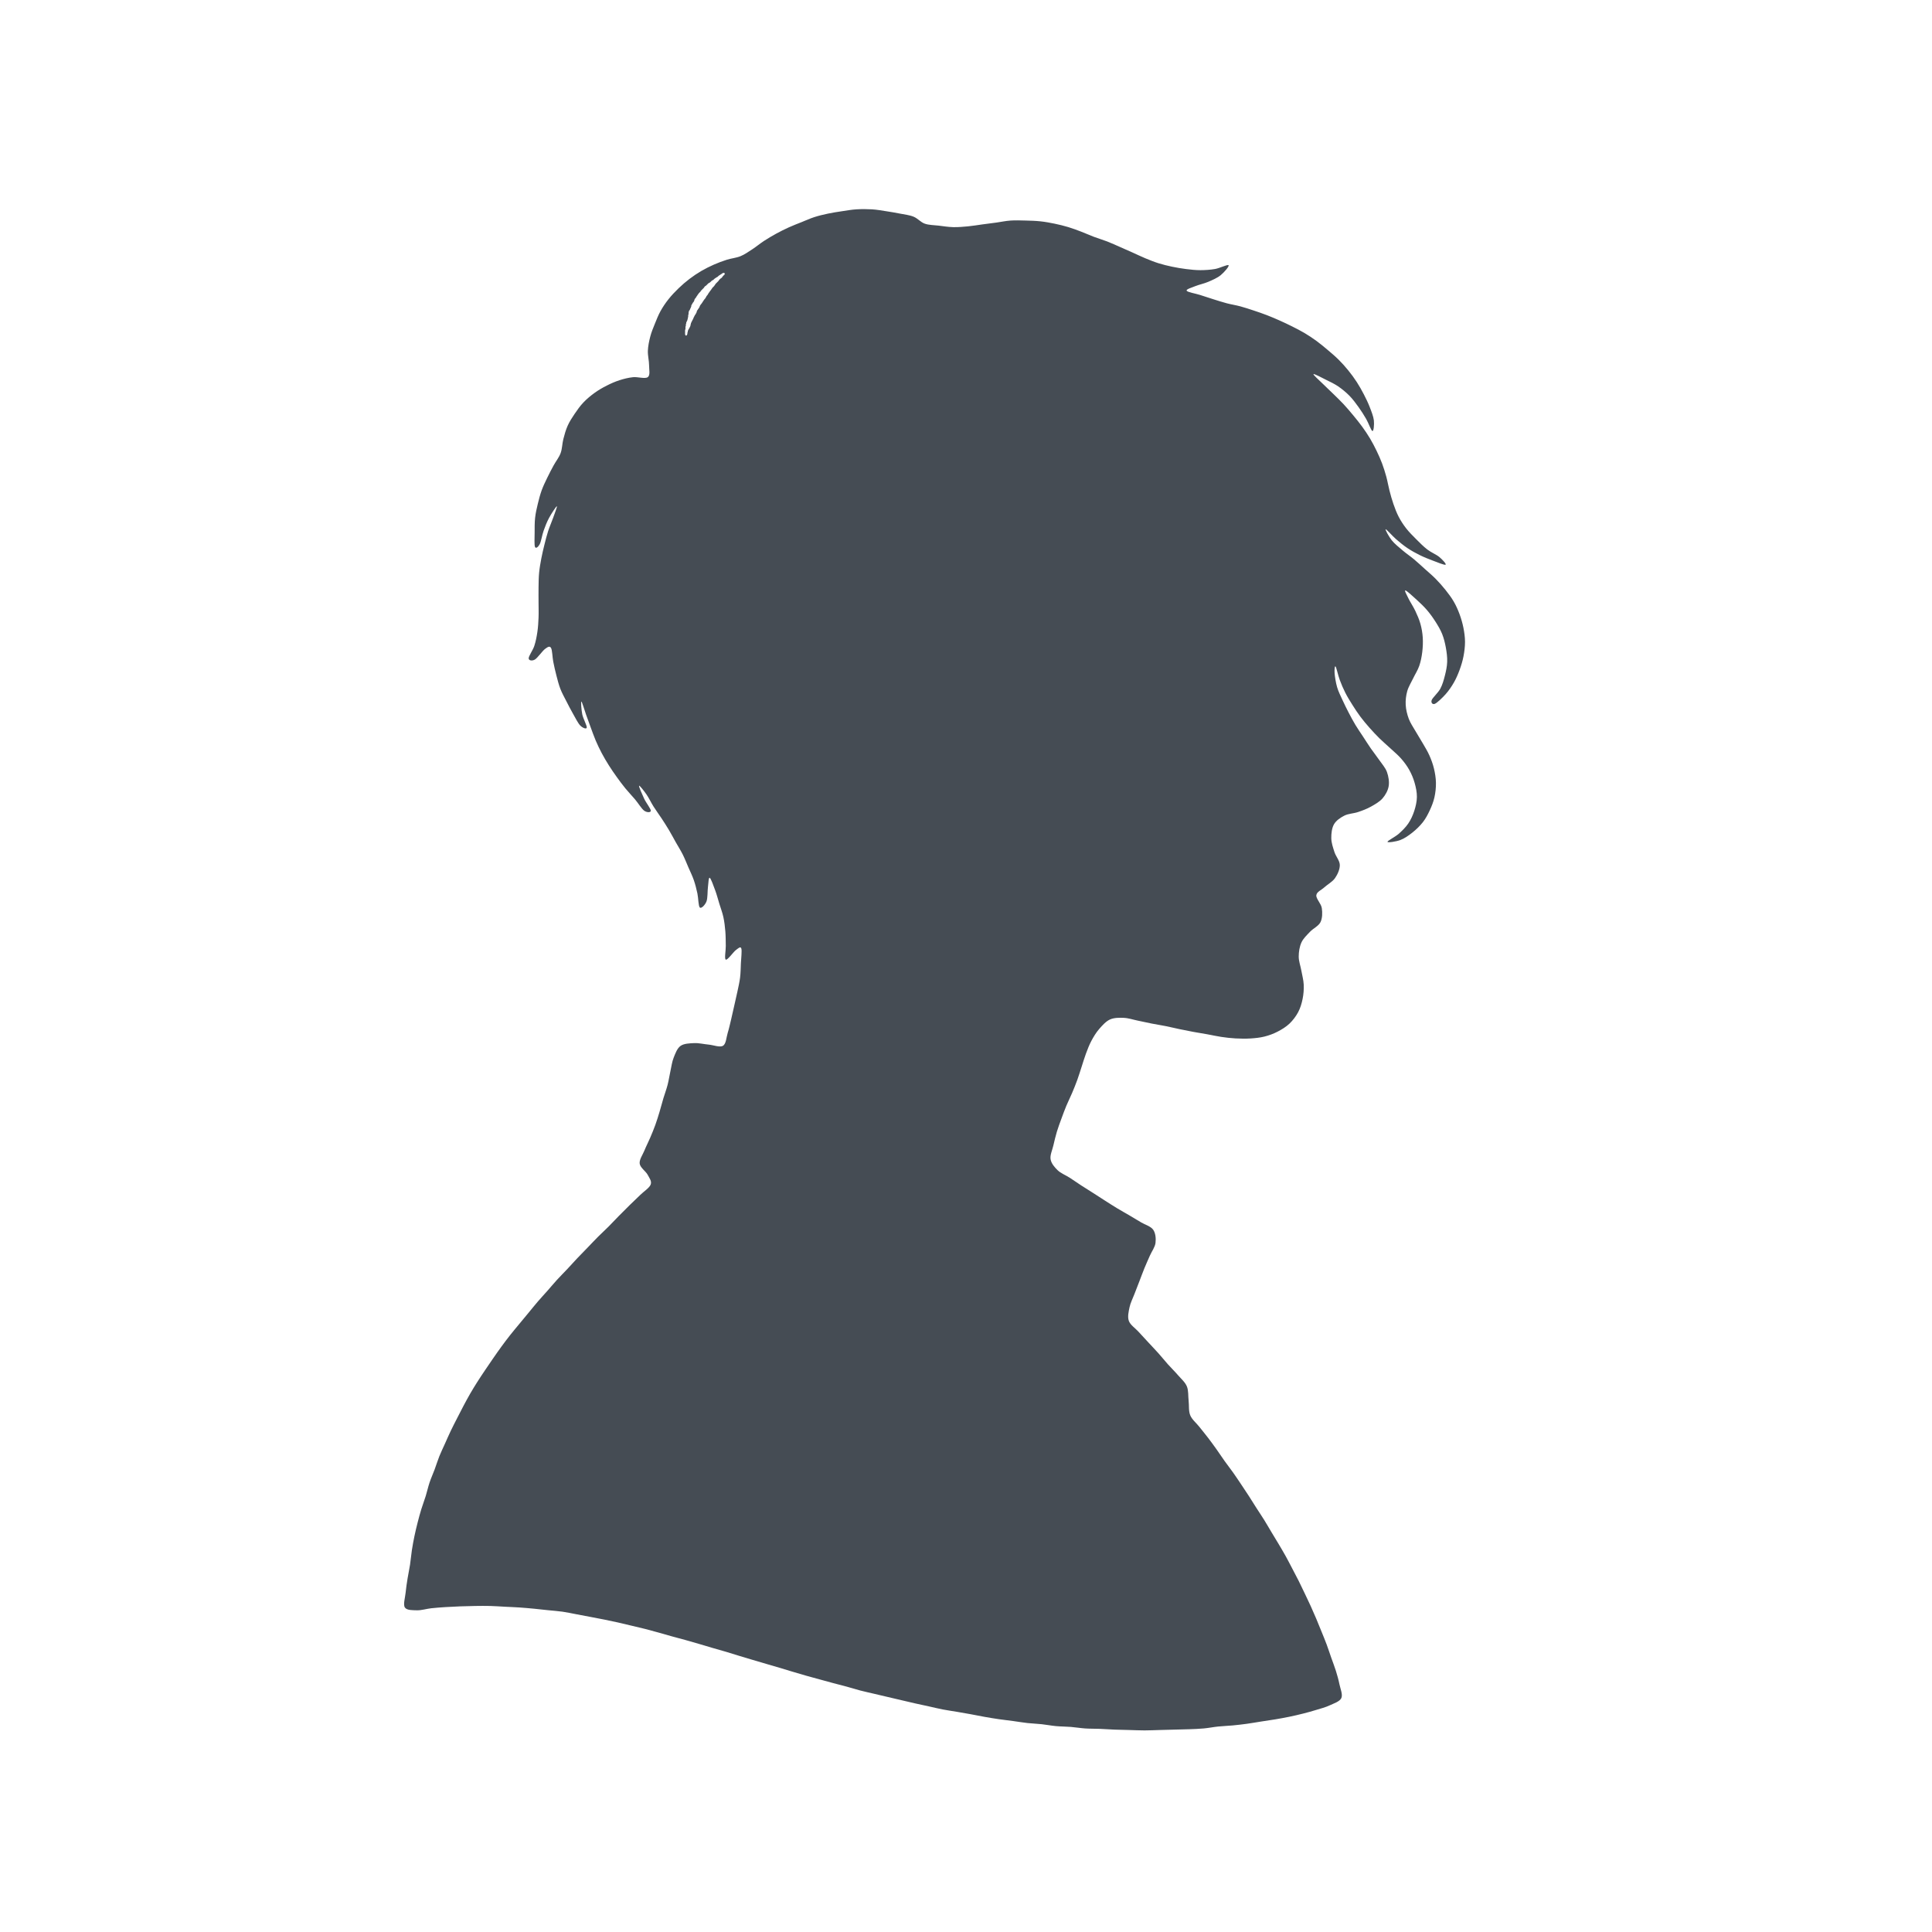
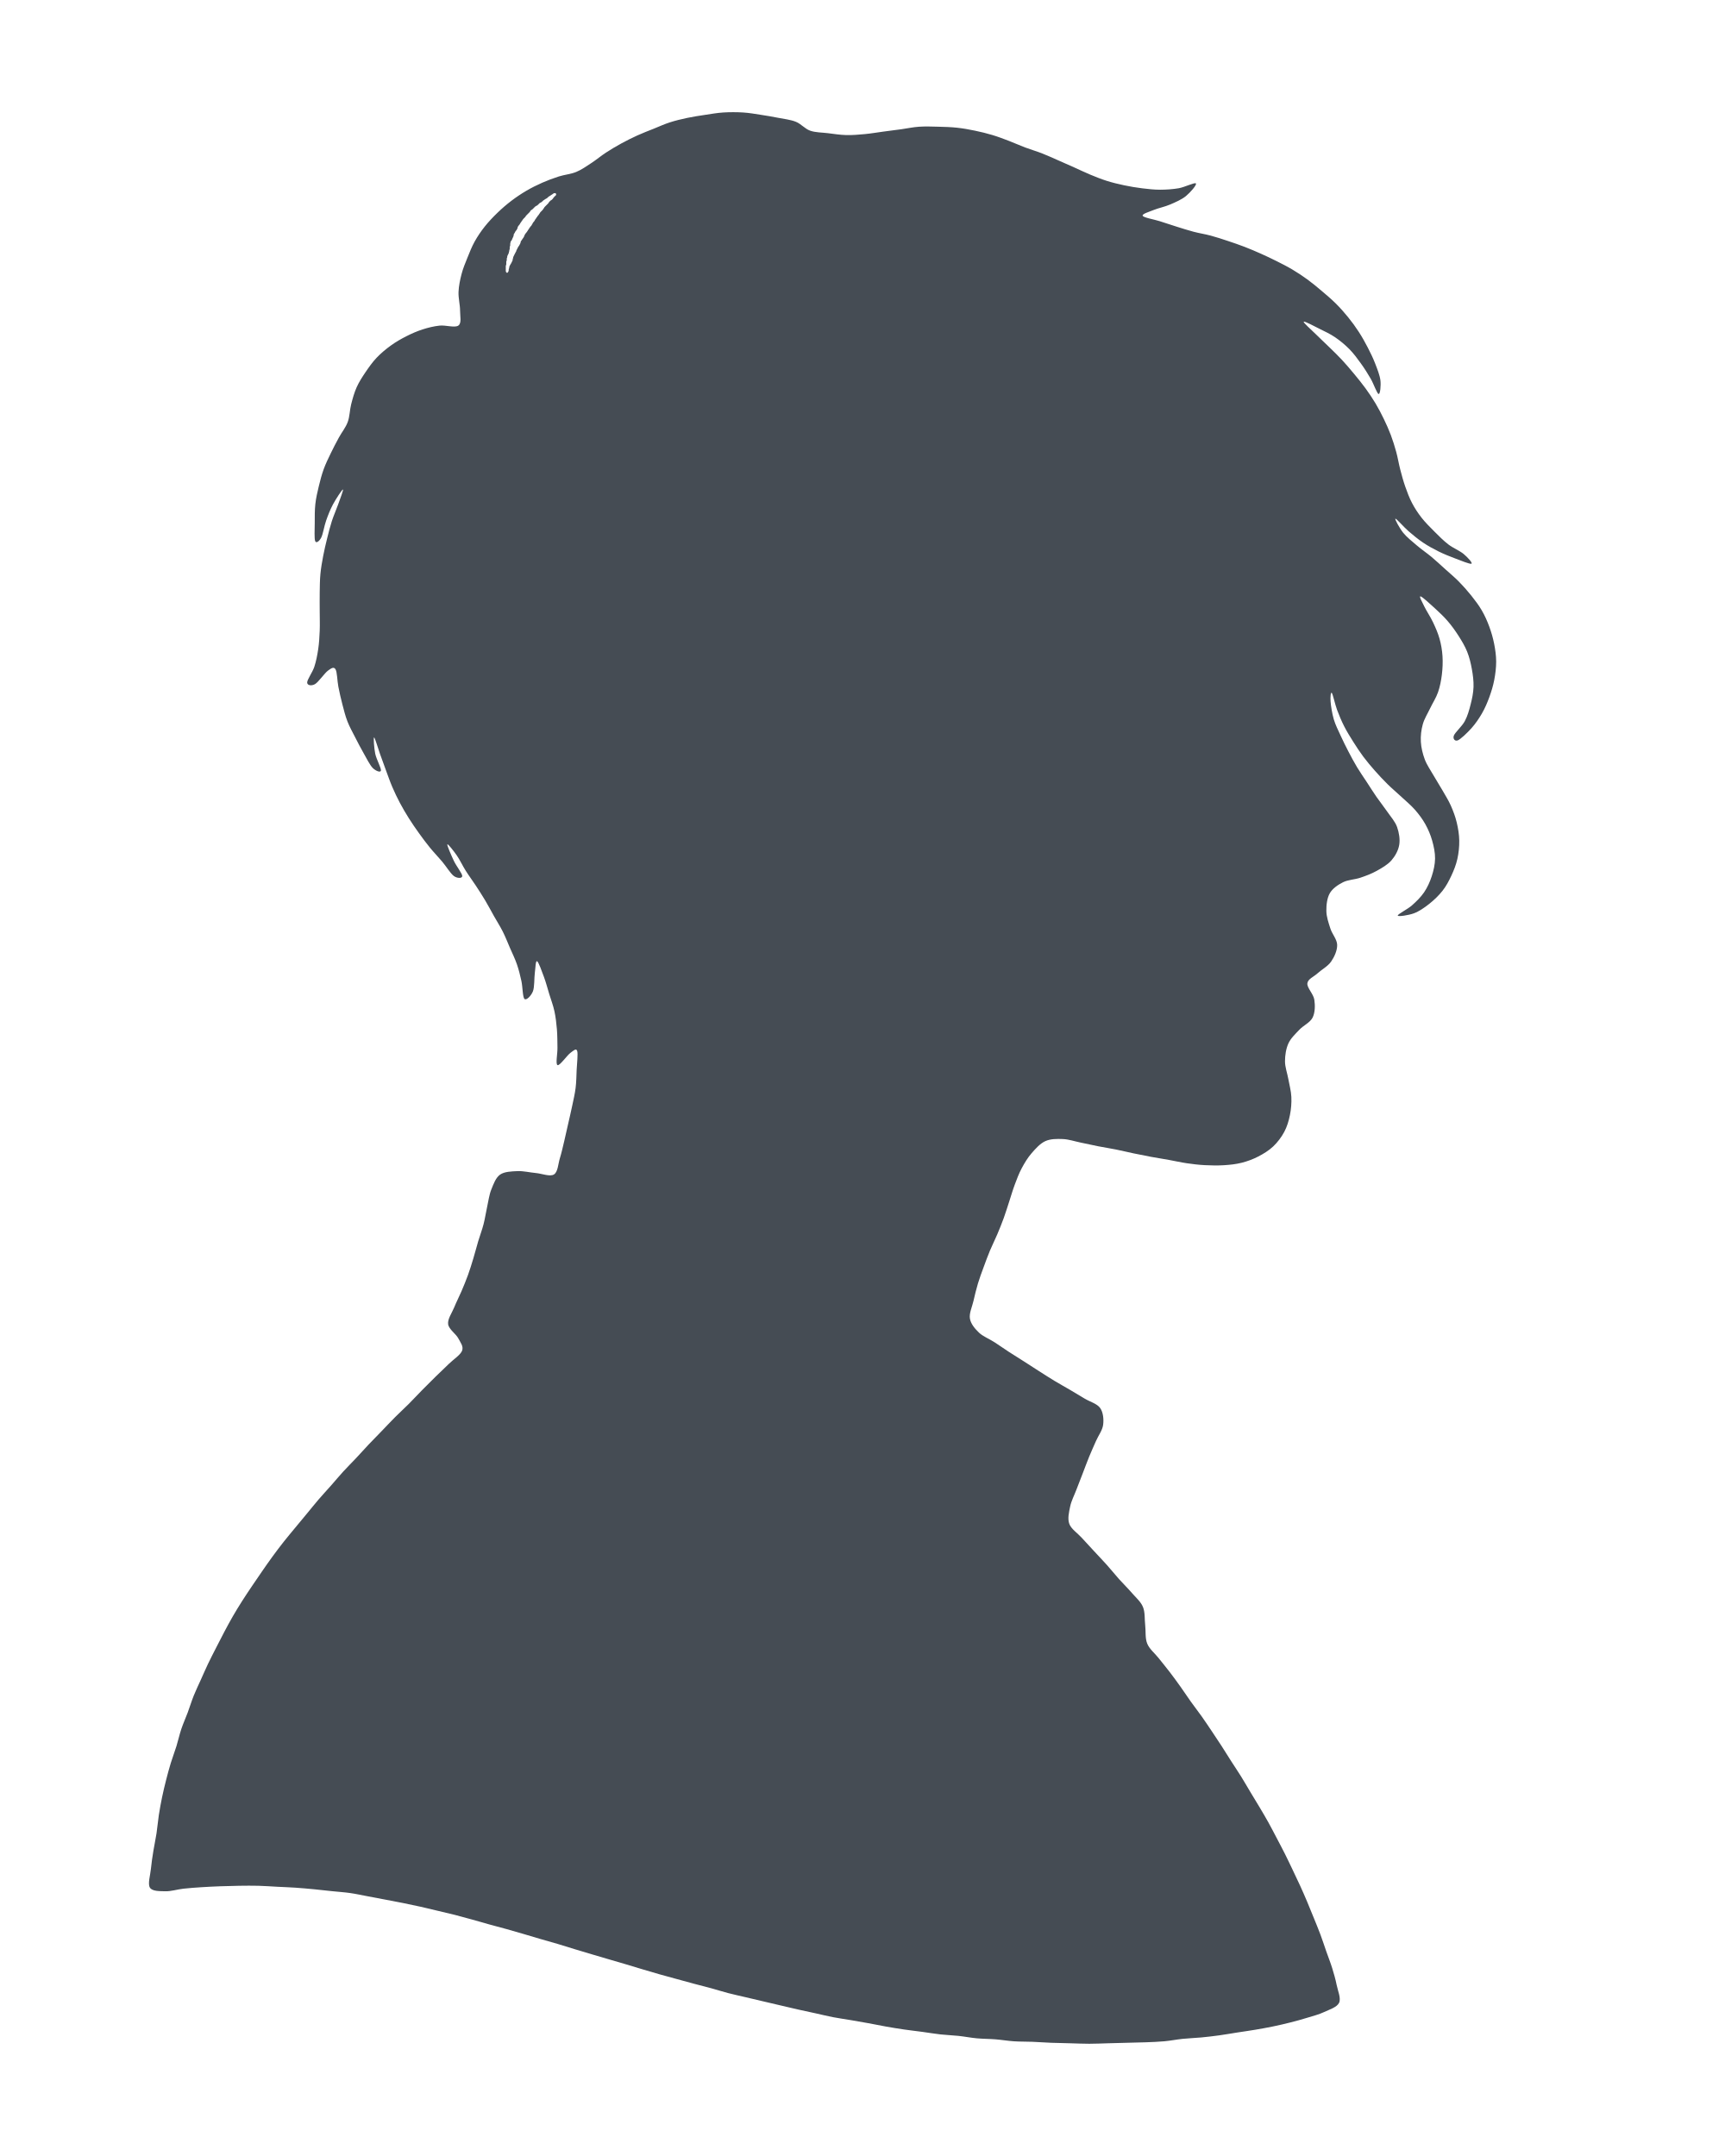
- <svg xmlns="http://www.w3.org/2000/svg" width="256" height="256" viewBox="0 0 256 256">
+ <svg xmlns="http://www.w3.org/2000/svg" width="180" height="225" viewBox="38 16 180 225">
  <g transform="translate(256 0) scale(-1 1)">
    <path d="M 140.467,27.738 C 139.817,27.778 139.232,27.886 138.619,27.980 C 138.005,28.073 137.397,28.176 136.786,28.297 C 136.175,28.419 135.507,28.486 134.954,28.709 C 134.400,28.932 134.021,29.438 133.466,29.636 C 132.911,29.834 132.250,29.820 131.623,29.897 C 130.996,29.973 130.349,30.080 129.703,30.096 C 129.056,30.112 128.385,30.053 127.742,29.993 C 127.099,29.933 126.478,29.821 125.845,29.737 C 125.212,29.652 124.569,29.572 123.945,29.487 C 123.321,29.401 122.743,29.268 122.102,29.225 C 121.461,29.181 120.760,29.206 120.099,29.223 C 119.439,29.240 118.778,29.258 118.139,29.327 C 117.500,29.396 116.879,29.510 116.264,29.637 C 115.649,29.764 115.035,29.915 114.449,30.091 C 113.863,30.267 113.316,30.476 112.746,30.693 C 112.177,30.909 111.609,31.170 111.031,31.388 C 110.454,31.606 109.856,31.776 109.281,32.000 C 108.706,32.224 108.139,32.488 107.581,32.731 C 107.023,32.975 106.487,33.212 105.931,33.461 C 105.375,33.709 104.813,33.985 104.243,34.221 C 103.672,34.456 103.101,34.689 102.510,34.875 C 101.920,35.061 101.313,35.208 100.699,35.337 C 100.084,35.467 99.453,35.574 98.825,35.651 C 98.198,35.728 97.572,35.799 96.934,35.798 C 96.296,35.796 95.616,35.751 94.995,35.643 C 94.375,35.534 93.335,35.008 93.211,35.144 C 93.087,35.281 93.805,36.097 94.251,36.463 C 94.698,36.829 95.332,37.098 95.892,37.340 C 96.451,37.581 97.128,37.715 97.607,37.911 C 98.085,38.108 98.864,38.326 98.762,38.521 C 98.659,38.716 97.580,38.893 96.991,39.082 C 96.401,39.270 95.815,39.468 95.224,39.653 C 94.633,39.837 94.037,40.031 93.442,40.188 C 92.848,40.344 92.250,40.431 91.657,40.591 C 91.064,40.750 90.470,40.949 89.883,41.143 C 89.296,41.338 88.710,41.537 88.135,41.759 C 87.559,41.981 86.984,42.227 86.428,42.475 C 85.872,42.724 85.342,42.974 84.796,43.248 C 84.251,43.523 83.690,43.803 83.155,44.121 C 82.619,44.440 82.095,44.786 81.582,45.160 C 81.069,45.534 80.572,45.947 80.078,46.366 C 79.583,46.784 79.072,47.216 78.615,47.671 C 78.158,48.125 77.736,48.599 77.336,49.093 C 76.935,49.586 76.556,50.105 76.215,50.632 C 75.873,51.158 75.571,51.700 75.286,52.250 C 75.002,52.800 74.729,53.355 74.507,53.931 C 74.285,54.507 74.016,55.175 73.955,55.706 C 73.895,56.236 73.975,57.146 74.144,57.115 C 74.313,57.084 74.664,56.049 74.972,55.520 C 75.279,54.990 75.617,54.452 75.988,53.938 C 76.359,53.423 76.747,52.891 77.197,52.435 C 77.646,51.978 78.170,51.549 78.684,51.198 C 79.197,50.848 79.731,50.604 80.277,50.333 C 80.823,50.062 81.878,49.491 81.957,49.574 C 82.035,49.656 81.188,50.390 80.748,50.829 C 80.308,51.269 79.778,51.756 79.316,52.209 C 78.855,52.661 78.415,53.078 77.979,53.546 C 77.543,54.015 77.112,54.523 76.701,55.020 C 76.289,55.517 75.882,56.017 75.509,56.530 C 75.137,57.043 74.785,57.565 74.465,58.101 C 74.145,58.636 73.858,59.193 73.592,59.742 C 73.327,60.292 73.086,60.826 72.872,61.396 C 72.658,61.967 72.471,62.565 72.307,63.165 C 72.143,63.765 72.045,64.392 71.888,64.995 C 71.731,65.598 71.570,66.199 71.365,66.782 C 71.160,67.365 70.943,67.951 70.659,68.492 C 70.374,69.034 70.050,69.533 69.660,70.031 C 69.270,70.528 68.782,71.013 68.317,71.478 C 67.852,71.942 67.375,72.427 66.868,72.816 C 66.361,73.205 65.679,73.475 65.277,73.810 C 64.875,74.146 64.307,74.750 64.457,74.827 C 64.607,74.904 65.606,74.484 66.177,74.271 C 66.747,74.058 67.327,73.825 67.882,73.551 C 68.436,73.277 68.980,72.980 69.503,72.628 C 70.025,72.277 70.533,71.859 71.015,71.443 C 71.496,71.026 72.297,70.103 72.392,70.128 C 72.487,70.153 71.961,71.123 71.586,71.591 C 71.211,72.058 70.636,72.512 70.143,72.933 C 69.651,73.354 69.122,73.705 68.630,74.116 C 68.138,74.528 67.665,74.971 67.189,75.401 C 66.713,75.830 66.225,76.234 65.772,76.693 C 65.320,77.153 64.872,77.656 64.472,78.158 C 64.073,78.660 63.687,79.168 63.375,79.707 C 63.062,80.245 62.813,80.809 62.599,81.389 C 62.385,81.968 62.211,82.572 62.090,83.181 C 61.970,83.791 61.880,84.415 61.878,85.045 C 61.877,85.676 61.961,86.346 62.080,86.965 C 62.199,87.583 62.380,88.176 62.592,88.756 C 62.805,89.335 63.046,89.903 63.356,90.443 C 63.666,90.982 64.033,91.522 64.453,91.992 C 64.873,92.461 65.569,93.131 65.876,93.261 C 66.183,93.391 66.416,93.105 66.296,92.772 C 66.176,92.440 65.448,91.809 65.156,91.267 C 64.864,90.725 64.696,90.113 64.544,89.517 C 64.391,88.921 64.262,88.310 64.241,87.691 C 64.220,87.072 64.307,86.418 64.419,85.804 C 64.530,85.189 64.679,84.576 64.909,84.004 C 65.139,83.431 65.461,82.897 65.797,82.368 C 66.133,81.840 66.510,81.314 66.924,80.832 C 67.338,80.349 67.808,79.906 68.283,79.473 C 68.758,79.040 69.592,78.264 69.773,78.235 C 69.955,78.206 69.590,78.849 69.373,79.298 C 69.156,79.748 68.737,80.370 68.473,80.929 C 68.209,81.487 67.955,82.059 67.790,82.649 C 67.624,83.240 67.519,83.846 67.478,84.472 C 67.437,85.098 67.467,85.776 67.544,86.404 C 67.622,87.032 67.742,87.658 67.945,88.241 C 68.148,88.825 68.496,89.349 68.762,89.907 C 69.027,90.464 69.374,91.004 69.536,91.589 C 69.699,92.174 69.771,92.805 69.737,93.415 C 69.702,94.025 69.545,94.671 69.329,95.249 C 69.112,95.827 68.746,96.343 68.437,96.883 C 68.128,97.423 67.782,97.956 67.477,98.489 C 67.172,99.022 66.853,99.523 66.606,100.080 C 66.359,100.637 66.140,101.222 65.994,101.830 C 65.848,102.437 65.741,103.088 65.730,103.724 C 65.720,104.360 65.791,105.034 65.929,105.645 C 66.066,106.256 66.297,106.837 66.555,107.389 C 66.813,107.941 67.091,108.470 67.475,108.960 C 67.860,109.450 68.366,109.937 68.863,110.329 C 69.360,110.721 69.912,111.109 70.459,111.312 C 71.006,111.516 72.111,111.687 72.146,111.550 C 72.182,111.413 71.130,110.895 70.672,110.491 C 70.215,110.087 69.747,109.632 69.402,109.126 C 69.058,108.620 68.796,108.041 68.604,107.453 C 68.413,106.866 68.262,106.223 68.254,105.601 C 68.246,104.979 68.388,104.321 68.557,103.723 C 68.726,103.125 68.970,102.550 69.268,102.014 C 69.567,101.479 69.933,100.986 70.350,100.510 C 70.766,100.034 71.294,99.602 71.768,99.158 C 72.243,98.714 72.736,98.304 73.199,97.848 C 73.662,97.391 74.121,96.900 74.545,96.419 C 74.969,95.938 75.367,95.467 75.743,94.963 C 76.119,94.460 76.467,93.927 76.800,93.398 C 77.134,92.868 77.464,92.337 77.743,91.785 C 78.023,91.233 78.264,90.664 78.478,90.086 C 78.692,89.508 78.914,88.464 79.027,88.316 C 79.141,88.168 79.192,88.740 79.158,89.197 C 79.124,89.655 78.999,90.467 78.824,91.062 C 78.649,91.658 78.363,92.207 78.108,92.769 C 77.852,93.331 77.578,93.885 77.292,94.434 C 77.006,94.984 76.711,95.538 76.394,96.065 C 76.077,96.593 75.729,97.083 75.390,97.602 C 75.050,98.120 74.715,98.657 74.356,99.176 C 73.997,99.696 73.591,100.195 73.235,100.716 C 72.880,101.236 72.428,101.723 72.221,102.299 C 72.014,102.874 71.896,103.587 71.993,104.168 C 72.090,104.749 72.411,105.332 72.803,105.785 C 73.195,106.237 73.805,106.582 74.346,106.885 C 74.888,107.187 75.468,107.402 76.053,107.600 C 76.639,107.798 77.330,107.804 77.861,108.073 C 78.391,108.342 78.947,108.716 79.237,109.216 C 79.526,109.715 79.607,110.456 79.597,111.070 C 79.588,111.684 79.367,112.309 79.179,112.899 C 78.991,113.488 78.482,114.033 78.469,114.608 C 78.456,115.183 78.759,115.856 79.100,116.350 C 79.440,116.844 80.100,117.194 80.514,117.573 C 80.927,117.951 81.522,118.161 81.579,118.620 C 81.636,119.078 80.945,119.727 80.854,120.323 C 80.763,120.918 80.770,121.668 81.030,122.192 C 81.291,122.716 81.997,123.017 82.419,123.467 C 82.840,123.916 83.308,124.343 83.557,124.890 C 83.806,125.436 83.912,126.126 83.913,126.745 C 83.915,127.365 83.677,127.983 83.566,128.605 C 83.456,129.227 83.278,129.848 83.250,130.475 C 83.222,131.101 83.274,131.756 83.398,132.364 C 83.521,132.972 83.699,133.576 83.990,134.122 C 84.281,134.669 84.692,135.213 85.146,135.643 C 85.599,136.072 86.162,136.414 86.712,136.698 C 87.262,136.983 87.849,137.197 88.446,137.348 C 89.043,137.498 89.651,137.561 90.293,137.602 C 90.934,137.643 91.647,137.629 92.293,137.595 C 92.939,137.560 93.548,137.486 94.171,137.395 C 94.794,137.304 95.409,137.160 96.031,137.048 C 96.652,136.937 97.288,136.839 97.900,136.725 C 98.512,136.612 99.097,136.494 99.703,136.367 C 100.310,136.240 100.924,136.088 101.540,135.965 C 102.157,135.841 102.785,135.746 103.403,135.625 C 104.020,135.504 104.629,135.362 105.245,135.237 C 105.861,135.111 106.484,134.895 107.097,134.871 C 107.710,134.846 108.381,134.843 108.923,135.089 C 109.466,135.335 109.940,135.874 110.351,136.345 C 110.762,136.817 111.094,137.373 111.387,137.920 C 111.680,138.466 111.895,139.053 112.110,139.623 C 112.325,140.194 112.484,140.761 112.675,141.341 C 112.866,141.921 113.046,142.523 113.257,143.103 C 113.468,143.684 113.699,144.256 113.940,144.824 C 114.180,145.392 114.463,145.943 114.700,146.512 C 114.937,147.082 115.151,147.669 115.361,148.242 C 115.570,148.814 115.779,149.361 115.955,149.947 C 116.131,150.534 116.278,151.149 116.418,151.759 C 116.557,152.369 116.885,153.057 116.792,153.607 C 116.699,154.158 116.280,154.654 115.859,155.061 C 115.438,155.469 114.786,155.716 114.266,156.051 C 113.745,156.386 113.256,156.735 112.737,157.073 C 112.218,157.411 111.678,157.741 111.150,158.079 C 110.622,158.416 110.097,158.761 109.569,159.098 C 109.041,159.434 108.514,159.776 107.980,160.098 C 107.446,160.421 106.895,160.723 106.365,161.034 C 105.835,161.346 105.327,161.651 104.800,161.969 C 104.272,162.286 103.518,162.488 103.199,162.942 C 102.881,163.395 102.816,164.115 102.889,164.689 C 102.961,165.262 103.392,165.824 103.636,166.382 C 103.881,166.940 104.124,167.473 104.355,168.036 C 104.586,168.600 104.798,169.188 105.021,169.764 C 105.243,170.339 105.471,170.913 105.690,171.490 C 105.909,172.067 106.212,172.636 106.333,173.227 C 106.455,173.817 106.618,174.493 106.420,175.032 C 106.223,175.570 105.580,175.980 105.148,176.455 C 104.717,176.931 104.275,177.405 103.831,177.884 C 103.388,178.364 102.923,178.844 102.488,179.331 C 102.052,179.818 101.651,180.325 101.218,180.809 C 100.786,181.292 100.309,181.751 99.895,182.233 C 99.481,182.716 98.966,183.142 98.734,183.705 C 98.502,184.267 98.575,184.974 98.501,185.611 C 98.427,186.248 98.523,186.956 98.290,187.527 C 98.057,188.098 97.499,188.535 97.101,189.038 C 96.703,189.541 96.286,190.044 95.903,190.545 C 95.520,191.046 95.168,191.533 94.805,192.042 C 94.442,192.551 94.094,193.083 93.727,193.599 C 93.359,194.114 92.963,194.618 92.598,195.134 C 92.232,195.651 91.881,196.181 91.534,196.697 C 91.188,197.213 90.856,197.709 90.520,198.229 C 90.184,198.749 89.853,199.288 89.516,199.816 C 89.178,200.344 88.823,200.865 88.493,201.396 C 88.162,201.927 87.856,202.467 87.534,203.002 C 87.213,203.537 86.880,204.075 86.566,204.604 C 86.252,205.133 85.949,205.641 85.651,206.177 C 85.353,206.713 85.067,207.271 84.779,207.819 C 84.491,208.368 84.199,208.914 83.922,209.467 C 83.644,210.020 83.381,210.579 83.115,211.136 C 82.849,211.694 82.577,212.258 82.325,212.812 C 82.072,213.367 81.838,213.904 81.601,214.464 C 81.363,215.025 81.130,215.605 80.899,216.177 C 80.668,216.749 80.429,217.318 80.214,217.896 C 79.998,218.475 79.810,219.065 79.605,219.648 C 79.401,220.231 79.169,220.811 78.988,221.395 C 78.808,221.980 78.642,222.553 78.522,223.154 C 78.402,223.756 78.050,224.536 78.267,225.006 C 78.484,225.476 79.274,225.714 79.826,225.975 C 80.379,226.235 80.999,226.390 81.583,226.570 C 82.167,226.751 82.736,226.907 83.333,227.058 C 83.929,227.210 84.547,227.352 85.161,227.480 C 85.776,227.607 86.398,227.718 87.022,227.824 C 87.646,227.930 88.278,228.017 88.905,228.114 C 89.532,228.212 90.162,228.325 90.786,228.411 C 91.409,228.497 92.013,228.567 92.648,228.628 C 93.282,228.688 93.950,228.707 94.590,228.774 C 95.231,228.840 95.846,228.967 96.489,229.027 C 97.132,229.087 97.791,229.107 98.448,229.133 C 99.105,229.159 99.778,229.167 100.430,229.185 C 101.082,229.202 101.709,229.219 102.361,229.236 C 103.013,229.253 103.682,229.287 104.343,229.287 C 105.003,229.287 105.664,229.254 106.325,229.237 C 106.986,229.220 107.650,229.210 108.307,229.185 C 108.964,229.159 109.619,229.108 110.267,229.082 C 110.916,229.056 111.557,229.073 112.198,229.030 C 112.839,228.987 113.470,228.877 114.116,228.825 C 114.763,228.773 115.433,228.779 116.076,228.719 C 116.719,228.659 117.343,228.534 117.974,228.466 C 118.605,228.398 119.232,228.381 119.862,228.311 C 120.492,228.241 121.123,228.131 121.755,228.046 C 122.388,227.960 123.027,227.891 123.656,227.799 C 124.286,227.708 124.911,227.604 125.533,227.494 C 126.156,227.384 126.777,227.253 127.390,227.141 C 128.003,227.029 128.594,226.927 129.210,226.822 C 129.826,226.717 130.466,226.631 131.084,226.511 C 131.703,226.392 132.307,226.239 132.919,226.105 C 133.532,225.970 134.146,225.843 134.757,225.705 C 135.368,225.567 135.983,225.418 136.584,225.278 C 137.184,225.137 137.762,225.002 138.363,224.861 C 138.964,224.720 139.580,224.575 140.188,224.431 C 140.796,224.288 141.410,224.157 142.013,224.000 C 142.616,223.843 143.205,223.653 143.804,223.489 C 144.404,223.325 145.018,223.174 145.611,223.016 C 146.205,222.857 146.773,222.699 147.365,222.537 C 147.957,222.375 148.566,222.212 149.164,222.043 C 149.761,221.873 150.355,221.696 150.950,221.519 C 151.544,221.342 152.144,221.156 152.731,220.982 C 153.318,220.807 153.884,220.645 154.472,220.473 C 155.060,220.300 155.663,220.124 156.257,219.947 C 156.852,219.771 157.446,219.593 158.039,219.413 C 158.633,219.233 159.221,219.042 159.816,218.866 C 160.411,218.689 161.019,218.524 161.607,218.353 C 162.195,218.182 162.757,218.009 163.345,217.837 C 163.933,217.665 164.536,217.489 165.135,217.322 C 165.734,217.155 166.338,217.001 166.937,216.835 C 167.536,216.669 168.130,216.492 168.729,216.326 C 169.328,216.160 169.935,215.991 170.531,215.839 C 171.127,215.688 171.706,215.557 172.307,215.414 C 172.907,215.272 173.520,215.120 174.131,214.983 C 174.742,214.847 175.357,214.718 175.973,214.594 C 176.590,214.470 177.216,214.353 177.829,214.237 C 178.441,214.120 179.042,214.006 179.647,213.893 C 180.252,213.780 180.844,213.646 181.460,213.558 C 182.076,213.470 182.714,213.430 183.341,213.364 C 183.967,213.299 184.585,213.225 185.220,213.164 C 185.856,213.103 186.513,213.043 187.153,212.999 C 187.794,212.956 188.420,212.935 189.065,212.902 C 189.710,212.869 190.365,212.817 191.026,212.800 C 191.687,212.782 192.365,212.791 193.029,212.799 C 193.693,212.808 194.354,212.826 195.011,212.851 C 195.668,212.876 196.332,212.907 196.974,212.949 C 197.615,212.991 198.232,213.033 198.862,213.103 C 199.492,213.174 200.171,213.390 200.753,213.373 C 201.335,213.356 202.103,213.387 202.353,212.999 C 202.604,212.610 202.314,211.684 202.254,211.042 C 202.194,210.400 202.091,209.765 201.993,209.146 C 201.896,208.528 201.762,207.949 201.668,207.329 C 201.573,206.709 201.523,206.054 201.427,205.426 C 201.330,204.798 201.216,204.178 201.089,203.563 C 200.961,202.948 200.813,202.333 200.661,201.736 C 200.509,201.140 200.356,200.570 200.177,199.985 C 199.998,199.400 199.771,198.818 199.588,198.226 C 199.405,197.634 199.275,197.020 199.078,196.434 C 198.881,195.847 198.623,195.287 198.408,194.708 C 198.193,194.129 198.012,193.528 197.786,192.962 C 197.560,192.397 197.300,191.871 197.051,191.315 C 196.801,190.759 196.553,190.186 196.288,189.628 C 196.022,189.070 195.736,188.521 195.455,187.969 C 195.175,187.418 194.895,186.866 194.604,186.319 C 194.313,185.771 194.017,185.218 193.710,184.686 C 193.403,184.154 193.093,183.649 192.762,183.127 C 192.431,182.604 192.076,182.075 191.725,181.553 C 191.375,181.030 191.019,180.509 190.659,179.991 C 190.299,179.472 189.940,178.953 189.565,178.441 C 189.190,177.928 188.801,177.413 188.410,176.916 C 188.018,176.419 187.621,175.950 187.216,175.459 C 186.811,174.967 186.392,174.465 185.980,173.967 C 185.569,173.470 185.169,172.968 184.746,172.475 C 184.323,171.983 183.867,171.495 183.441,171.012 C 183.015,170.530 182.624,170.053 182.190,169.579 C 181.756,169.104 181.285,168.639 180.839,168.165 C 180.394,167.691 179.969,167.210 179.518,166.734 C 179.068,166.258 178.597,165.784 178.136,165.308 C 177.676,164.832 177.217,164.340 176.755,163.877 C 176.293,163.414 175.822,162.988 175.363,162.529 C 174.904,162.069 174.465,161.593 174.002,161.122 C 173.539,160.652 173.060,160.172 172.586,159.706 C 172.111,159.240 171.622,158.785 171.154,158.326 C 170.686,157.867 169.942,157.396 169.780,156.952 C 169.618,156.508 169.939,156.123 170.182,155.662 C 170.425,155.202 171.166,154.726 171.238,154.190 C 171.309,153.654 170.842,153.019 170.610,152.447 C 170.379,151.875 170.090,151.327 169.848,150.759 C 169.606,150.192 169.367,149.615 169.160,149.041 C 168.953,148.468 168.783,147.905 168.606,147.319 C 168.428,146.733 168.274,146.121 168.097,145.526 C 167.919,144.932 167.697,144.356 167.541,143.753 C 167.385,143.150 167.296,142.510 167.161,141.907 C 167.026,141.304 166.955,140.687 166.731,140.133 C 166.508,139.579 166.272,138.903 165.819,138.584 C 165.365,138.265 164.631,138.246 164.010,138.218 C 163.388,138.191 162.724,138.359 162.089,138.417 C 161.454,138.475 160.617,138.823 160.199,138.567 C 159.781,138.311 159.761,137.466 159.581,136.883 C 159.401,136.300 159.266,135.678 159.120,135.071 C 158.973,134.464 158.842,133.850 158.704,133.240 C 158.566,132.629 158.421,132.022 158.293,131.407 C 158.165,130.792 158.016,130.177 157.938,129.550 C 157.860,128.923 157.854,128.293 157.827,127.645 C 157.800,126.997 157.668,125.956 157.777,125.662 C 157.885,125.368 158.139,125.629 158.480,125.879 C 158.821,126.128 159.596,127.246 159.821,127.157 C 160.046,127.068 159.819,125.968 159.830,125.345 C 159.841,124.721 159.835,124.054 159.888,123.417 C 159.941,122.780 160.016,122.134 160.149,121.521 C 160.282,120.909 160.505,120.333 160.686,119.741 C 160.867,119.148 161.024,118.537 161.236,117.965 C 161.449,117.394 161.800,116.384 161.959,116.313 C 162.119,116.241 162.120,117.012 162.193,117.536 C 162.265,118.060 162.213,119.004 162.392,119.457 C 162.571,119.910 163.068,120.432 163.267,120.253 C 163.467,120.075 163.459,118.989 163.591,118.384 C 163.724,117.780 163.864,117.204 164.063,116.628 C 164.262,116.051 164.541,115.490 164.786,114.924 C 165.031,114.358 165.254,113.782 165.531,113.229 C 165.809,112.677 166.147,112.149 166.452,111.608 C 166.757,111.066 167.048,110.511 167.363,109.982 C 167.678,109.453 168.001,108.953 168.341,108.435 C 168.680,107.916 169.068,107.400 169.402,106.871 C 169.736,106.341 170.024,105.716 170.344,105.258 C 170.664,104.799 171.271,104.023 171.321,104.119 C 171.371,104.215 170.903,105.285 170.644,105.835 C 170.384,106.386 169.766,107.158 169.765,107.423 C 169.763,107.688 170.288,107.675 170.636,107.426 C 170.984,107.176 171.435,106.421 171.852,105.926 C 172.269,105.431 172.738,104.949 173.140,104.456 C 173.542,103.964 173.901,103.479 174.266,102.971 C 174.631,102.463 174.995,101.937 175.328,101.408 C 175.662,100.878 175.979,100.341 176.269,99.794 C 176.559,99.246 176.825,98.689 177.068,98.121 C 177.311,97.554 177.513,96.962 177.726,96.391 C 177.938,95.819 178.136,95.266 178.342,94.694 C 178.548,94.122 178.879,92.966 178.963,92.960 C 179.047,92.954 178.964,94.082 178.846,94.657 C 178.727,95.233 178.208,96.166 178.251,96.414 C 178.295,96.662 178.805,96.449 179.107,96.145 C 179.409,95.841 179.759,95.123 180.064,94.590 C 180.370,94.057 180.657,93.500 180.938,92.948 C 181.218,92.397 181.525,91.856 181.748,91.280 C 181.971,90.705 182.119,90.099 182.276,89.496 C 182.434,88.894 182.573,88.275 182.693,87.665 C 182.812,87.056 182.815,86.119 182.995,85.839 C 183.175,85.559 183.419,85.725 183.774,85.984 C 184.130,86.244 184.768,87.186 185.130,87.395 C 185.492,87.604 185.936,87.537 185.948,87.237 C 185.961,86.937 185.396,86.173 185.204,85.594 C 185.013,85.014 184.892,84.387 184.798,83.759 C 184.703,83.130 184.665,82.478 184.639,81.821 C 184.612,81.164 184.639,80.486 184.639,79.818 C 184.639,79.150 184.651,78.469 184.639,77.815 C 184.627,77.161 184.626,76.527 184.565,75.893 C 184.504,75.259 184.392,74.629 184.275,74.010 C 184.158,73.391 184.012,72.784 183.862,72.178 C 183.711,71.573 183.561,70.967 183.371,70.378 C 183.180,69.789 182.911,69.194 182.718,68.645 C 182.526,68.096 182.129,67.087 182.216,67.083 C 182.304,67.079 182.954,68.081 183.246,68.622 C 183.538,69.162 183.762,69.744 183.968,70.326 C 184.175,70.908 184.297,71.756 184.487,72.114 C 184.677,72.473 184.995,72.733 185.107,72.479 C 185.219,72.224 185.160,71.231 185.158,70.586 C 185.156,69.941 185.166,69.247 185.095,68.608 C 185.025,67.970 184.882,67.361 184.736,66.754 C 184.591,66.146 184.430,65.537 184.223,64.963 C 184.015,64.390 183.755,63.864 183.491,63.315 C 183.227,62.765 182.935,62.209 182.639,61.664 C 182.343,61.119 181.930,60.622 181.716,60.043 C 181.502,59.464 181.511,58.793 181.356,58.189 C 181.201,57.586 181.035,56.978 180.787,56.422 C 180.538,55.865 180.215,55.366 179.867,54.851 C 179.518,54.336 179.139,53.796 178.698,53.332 C 178.257,52.867 177.735,52.434 177.221,52.062 C 176.708,51.690 176.168,51.380 175.617,51.100 C 175.065,50.819 174.494,50.566 173.912,50.380 C 173.330,50.193 172.749,50.048 172.125,49.980 C 171.501,49.913 170.522,50.235 170.167,49.973 C 169.811,49.711 169.995,48.992 169.993,48.408 C 169.991,47.825 170.180,47.106 170.154,46.471 C 170.128,45.837 169.992,45.195 169.837,44.599 C 169.683,44.004 169.455,43.465 169.227,42.900 C 168.999,42.335 168.772,41.753 168.471,41.210 C 168.169,40.667 167.817,40.146 167.418,39.643 C 167.020,39.140 166.542,38.642 166.079,38.194 C 165.616,37.747 165.141,37.338 164.640,36.957 C 164.138,36.575 163.609,36.221 163.072,35.906 C 162.534,35.591 161.980,35.316 161.416,35.067 C 160.851,34.819 160.273,34.601 159.683,34.414 C 159.093,34.227 158.437,34.176 157.874,33.944 C 157.311,33.712 156.824,33.359 156.304,33.022 C 155.785,32.684 155.284,32.262 154.758,31.919 C 154.232,31.576 153.695,31.260 153.151,30.962 C 152.607,30.665 152.053,30.388 151.491,30.133 C 150.929,29.877 150.344,29.657 149.779,29.430 C 149.214,29.203 148.683,28.956 148.101,28.769 C 147.520,28.581 146.904,28.435 146.290,28.305 C 145.676,28.174 145.047,28.080 144.419,27.986 C 143.790,27.892 143.177,27.779 142.518,27.738 C 141.860,27.697 141.117,27.698 140.467,27.738 Z M 159.988,36.212 C 160.001,36.182 160.017,36.169 160.048,36.160 C 160.079,36.151 160.134,36.152 160.172,36.160 C 160.211,36.168 160.245,36.188 160.278,36.209 C 160.312,36.230 160.340,36.263 160.373,36.286 C 160.406,36.308 160.442,36.323 160.475,36.344 C 160.509,36.365 160.546,36.395 160.573,36.414 C 160.600,36.432 160.612,36.439 160.640,36.456 C 160.668,36.474 160.708,36.494 160.741,36.517 C 160.773,36.541 160.803,36.570 160.834,36.597 C 160.865,36.625 160.893,36.659 160.925,36.683 C 160.958,36.706 160.994,36.721 161.028,36.740 C 161.062,36.759 161.104,36.777 161.131,36.796 C 161.159,36.814 161.166,36.830 161.193,36.849 C 161.221,36.868 161.263,36.884 161.295,36.908 C 161.327,36.932 161.356,36.965 161.386,36.994 C 161.416,37.023 161.444,37.057 161.477,37.081 C 161.509,37.105 161.546,37.118 161.580,37.136 C 161.615,37.154 161.657,37.172 161.684,37.191 C 161.711,37.210 161.719,37.226 161.743,37.251 C 161.768,37.275 161.803,37.310 161.833,37.339 C 161.864,37.368 161.892,37.401 161.924,37.425 C 161.957,37.448 161.993,37.462 162.028,37.481 C 162.062,37.499 162.098,37.514 162.130,37.538 C 162.163,37.562 162.196,37.600 162.221,37.624 C 162.246,37.648 162.256,37.659 162.281,37.684 C 162.306,37.708 162.340,37.744 162.370,37.773 C 162.400,37.802 162.429,37.835 162.461,37.859 C 162.493,37.884 162.530,37.895 162.562,37.919 C 162.594,37.944 162.628,37.974 162.652,38.005 C 162.677,38.037 162.690,38.081 162.709,38.108 C 162.728,38.136 162.742,38.144 162.766,38.169 C 162.791,38.194 162.826,38.228 162.855,38.258 C 162.885,38.288 162.915,38.318 162.945,38.348 C 162.975,38.378 163.005,38.407 163.034,38.437 C 163.064,38.467 163.097,38.496 163.121,38.528 C 163.145,38.560 163.159,38.603 163.179,38.630 C 163.198,38.657 163.213,38.665 163.237,38.690 C 163.262,38.715 163.296,38.750 163.326,38.780 C 163.355,38.810 163.389,38.838 163.414,38.870 C 163.439,38.902 163.454,38.938 163.477,38.970 C 163.501,39.002 163.532,39.032 163.555,39.064 C 163.577,39.097 163.594,39.139 163.613,39.167 C 163.632,39.194 163.648,39.201 163.667,39.229 C 163.685,39.256 163.705,39.297 163.725,39.331 C 163.745,39.365 163.762,39.400 163.786,39.432 C 163.809,39.465 163.840,39.494 163.866,39.526 C 163.891,39.557 163.918,39.588 163.938,39.622 C 163.958,39.656 163.979,39.697 163.988,39.728 C 163.998,39.759 163.986,39.778 163.996,39.809 C 164.006,39.840 164.031,39.879 164.049,39.913 C 164.067,39.948 164.080,39.985 164.104,40.017 C 164.127,40.050 164.165,40.076 164.189,40.108 C 164.214,40.140 164.230,40.176 164.248,40.210 C 164.266,40.245 164.283,40.287 164.300,40.315 C 164.316,40.343 164.332,40.351 164.349,40.379 C 164.366,40.407 164.390,40.446 164.399,40.485 C 164.408,40.523 164.395,40.571 164.404,40.609 C 164.412,40.648 164.436,40.680 164.452,40.716 C 164.467,40.752 164.479,40.789 164.496,40.824 C 164.512,40.860 164.536,40.899 164.549,40.929 C 164.562,40.958 164.560,40.973 164.573,41.003 C 164.587,41.032 164.607,41.073 164.629,41.106 C 164.652,41.139 164.691,41.165 164.708,41.200 C 164.725,41.235 164.724,41.278 164.732,41.316 C 164.741,41.355 164.754,41.391 164.759,41.431 C 164.764,41.471 164.761,41.522 164.762,41.557 C 164.763,41.592 164.755,41.609 164.763,41.641 C 164.770,41.673 164.800,41.709 164.808,41.748 C 164.817,41.787 164.811,41.831 164.812,41.873 C 164.813,41.915 164.808,41.959 164.815,41.998 C 164.822,42.037 164.846,42.070 164.855,42.108 C 164.864,42.147 164.860,42.197 164.867,42.230 C 164.874,42.262 164.887,42.270 164.896,42.302 C 164.904,42.334 164.904,42.383 164.916,42.420 C 164.928,42.457 164.950,42.490 164.967,42.525 C 164.984,42.560 165.001,42.596 165.018,42.631 C 165.035,42.666 165.059,42.698 165.068,42.736 C 165.077,42.775 165.065,42.829 165.072,42.861 C 165.079,42.893 165.103,42.897 165.111,42.929 C 165.119,42.961 165.118,43.011 165.120,43.052 C 165.122,43.093 165.115,43.139 165.123,43.177 C 165.131,43.216 165.160,43.246 165.168,43.285 C 165.176,43.324 165.171,43.368 165.172,43.410 C 165.172,43.452 165.172,43.501 165.172,43.536 C 165.173,43.571 165.168,43.587 165.176,43.619 C 165.184,43.651 165.213,43.688 165.220,43.727 C 165.228,43.766 165.222,43.810 165.223,43.852 C 165.223,43.894 165.223,43.937 165.223,43.979 C 165.223,44.021 165.223,44.063 165.223,44.105 C 165.223,44.147 165.224,44.197 165.223,44.232 C 165.222,44.266 165.228,44.283 165.219,44.314 C 165.211,44.346 165.196,44.392 165.172,44.419 C 165.148,44.446 165.104,44.482 165.073,44.477 C 165.042,44.472 165.010,44.421 164.986,44.390 C 164.962,44.358 164.941,44.324 164.930,44.287 C 164.918,44.250 164.918,44.200 164.915,44.166 C 164.912,44.132 164.921,44.115 164.913,44.083 C 164.905,44.051 164.876,44.014 164.867,43.975 C 164.859,43.937 164.869,43.890 164.860,43.852 C 164.851,43.814 164.829,43.780 164.813,43.745 C 164.796,43.710 164.780,43.674 164.761,43.640 C 164.742,43.606 164.716,43.567 164.698,43.540 C 164.681,43.512 164.673,43.501 164.658,43.472 C 164.642,43.443 164.623,43.402 164.606,43.367 C 164.589,43.332 164.571,43.297 164.555,43.262 C 164.539,43.226 164.517,43.193 164.508,43.155 C 164.499,43.116 164.509,43.070 164.500,43.032 C 164.491,42.993 164.462,42.956 164.454,42.924 C 164.446,42.892 164.460,42.873 164.451,42.841 C 164.442,42.810 164.418,42.771 164.401,42.735 C 164.385,42.700 164.369,42.665 164.352,42.630 C 164.334,42.595 164.316,42.560 164.298,42.525 C 164.280,42.491 164.261,42.456 164.244,42.421 C 164.226,42.387 164.207,42.345 164.191,42.317 C 164.174,42.289 164.159,42.281 164.147,42.251 C 164.134,42.221 164.129,42.174 164.115,42.137 C 164.101,42.101 164.080,42.068 164.062,42.033 C 164.045,41.998 164.027,41.963 164.009,41.928 C 163.992,41.894 163.974,41.859 163.956,41.824 C 163.938,41.789 163.919,41.748 163.900,41.721 C 163.882,41.693 163.863,41.687 163.844,41.660 C 163.826,41.632 163.808,41.591 163.789,41.556 C 163.771,41.521 163.751,41.487 163.734,41.452 C 163.717,41.417 163.696,41.384 163.685,41.346 C 163.674,41.309 163.679,41.265 163.667,41.227 C 163.654,41.190 163.629,41.152 163.611,41.124 C 163.592,41.097 163.576,41.089 163.557,41.062 C 163.538,41.035 163.520,40.993 163.499,40.960 C 163.477,40.927 163.449,40.896 163.426,40.863 C 163.403,40.831 163.381,40.798 163.361,40.764 C 163.341,40.730 163.321,40.696 163.305,40.661 C 163.290,40.625 163.282,40.579 163.269,40.549 C 163.256,40.520 163.244,40.511 163.227,40.482 C 163.210,40.454 163.191,40.413 163.168,40.380 C 163.145,40.348 163.113,40.319 163.087,40.287 C 163.062,40.256 163.038,40.223 163.015,40.191 C 162.991,40.158 162.968,40.126 162.947,40.093 C 162.926,40.059 162.907,40.018 162.888,39.991 C 162.870,39.963 162.853,39.956 162.835,39.928 C 162.816,39.901 162.798,39.859 162.776,39.826 C 162.755,39.793 162.730,39.761 162.707,39.729 C 162.683,39.696 162.661,39.663 162.635,39.632 C 162.609,39.600 162.573,39.573 162.549,39.541 C 162.526,39.508 162.509,39.466 162.493,39.438 C 162.476,39.410 162.466,39.400 162.450,39.371 C 162.434,39.343 162.418,39.300 162.398,39.266 C 162.377,39.233 162.353,39.201 162.327,39.169 C 162.302,39.138 162.268,39.109 162.245,39.077 C 162.221,39.044 162.206,39.009 162.187,38.975 C 162.168,38.940 162.149,38.899 162.130,38.872 C 162.111,38.844 162.094,38.837 162.075,38.810 C 162.056,38.783 162.039,38.741 162.016,38.708 C 161.993,38.675 161.960,38.647 161.937,38.615 C 161.913,38.582 161.901,38.545 161.876,38.513 C 161.851,38.481 161.813,38.455 161.789,38.423 C 161.765,38.391 161.751,38.347 161.732,38.320 C 161.714,38.292 161.696,38.286 161.677,38.258 C 161.659,38.231 161.645,38.187 161.621,38.155 C 161.597,38.123 161.562,38.095 161.532,38.066 C 161.503,38.036 161.472,38.006 161.443,37.976 C 161.414,37.946 161.381,37.917 161.357,37.885 C 161.333,37.853 161.316,37.811 161.297,37.784 C 161.279,37.756 161.263,37.749 161.244,37.721 C 161.225,37.694 161.209,37.652 161.185,37.619 C 161.160,37.587 161.128,37.559 161.099,37.529 C 161.069,37.499 161.039,37.469 161.009,37.439 C 160.979,37.410 160.949,37.380 160.920,37.350 C 160.890,37.320 160.855,37.285 160.831,37.260 C 160.807,37.235 160.794,37.226 160.774,37.199 C 160.755,37.172 160.739,37.130 160.714,37.098 C 160.690,37.066 160.658,37.037 160.628,37.007 C 160.599,36.978 160.570,36.945 160.538,36.921 C 160.506,36.896 160.468,36.885 160.436,36.861 C 160.404,36.836 160.371,36.799 160.347,36.774 C 160.323,36.749 160.312,36.740 160.293,36.712 C 160.274,36.685 160.256,36.643 160.231,36.612 C 160.206,36.580 160.172,36.552 160.143,36.522 C 160.113,36.492 160.082,36.462 160.054,36.432 C 160.025,36.402 159.980,36.378 159.969,36.342 C 159.958,36.305 159.975,36.243 159.988,36.212 Z" fill="#454c54" fill-rule="evenodd" />
  </g>
</svg>
